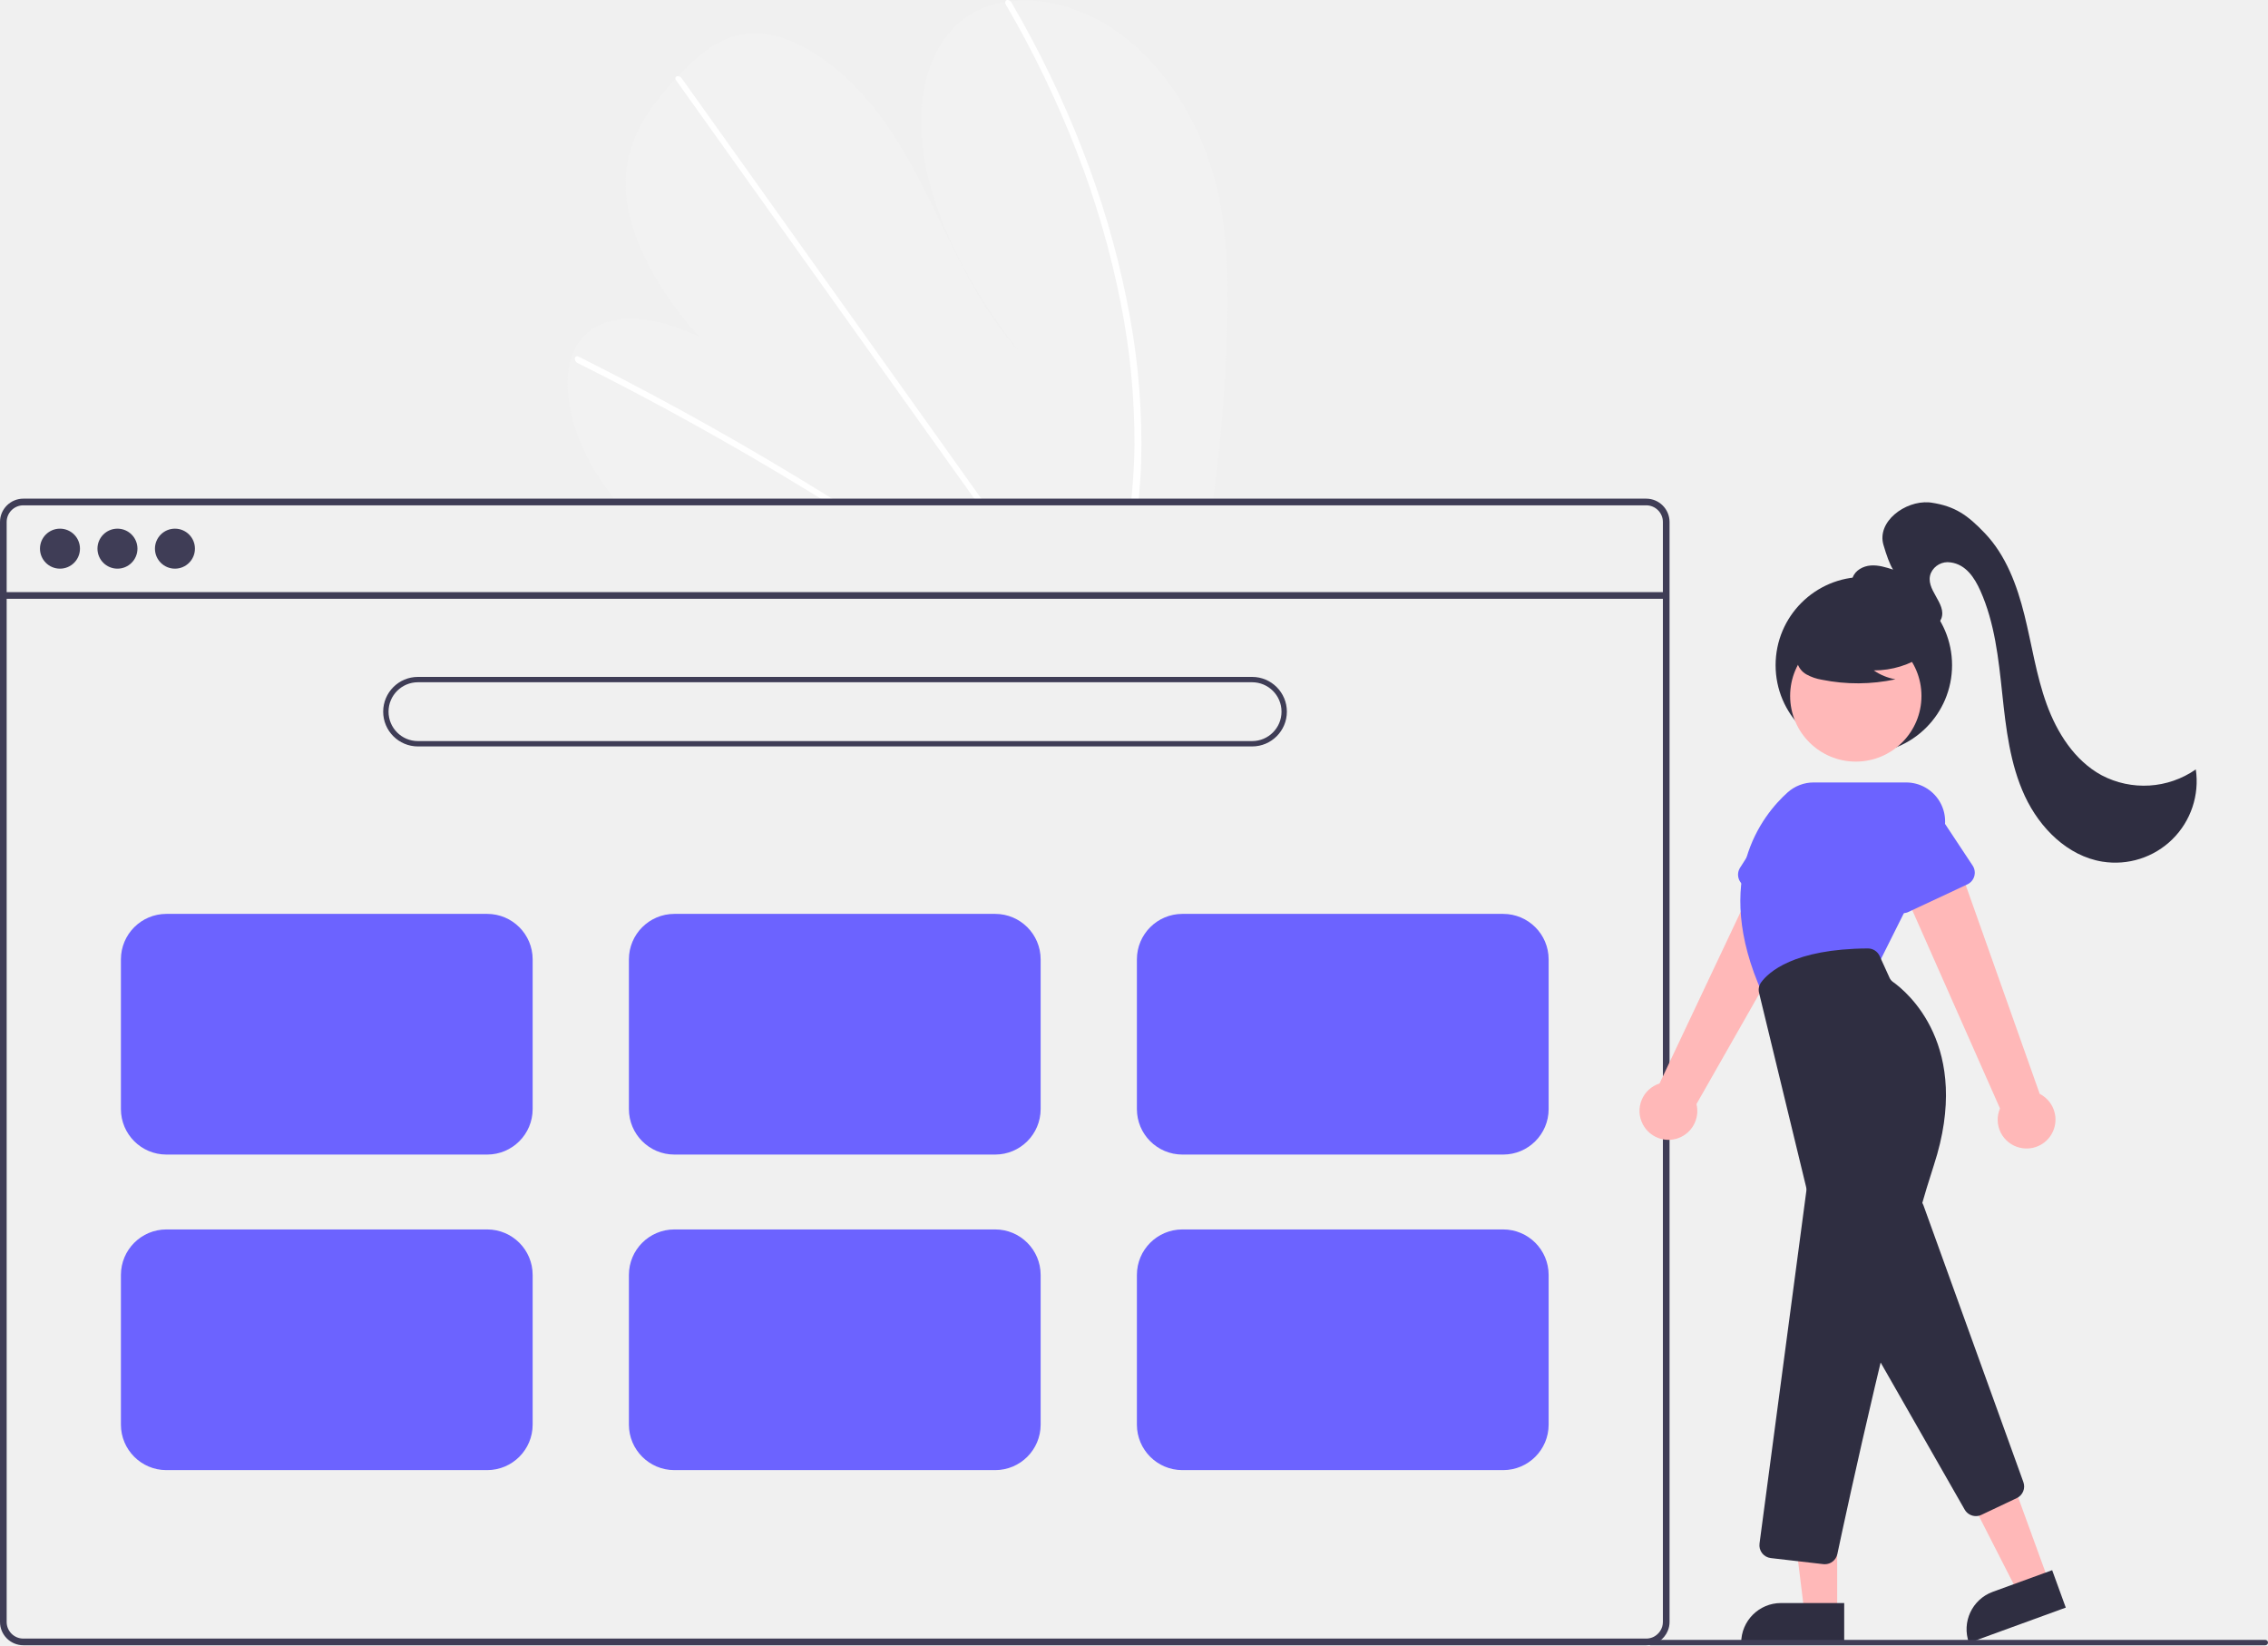
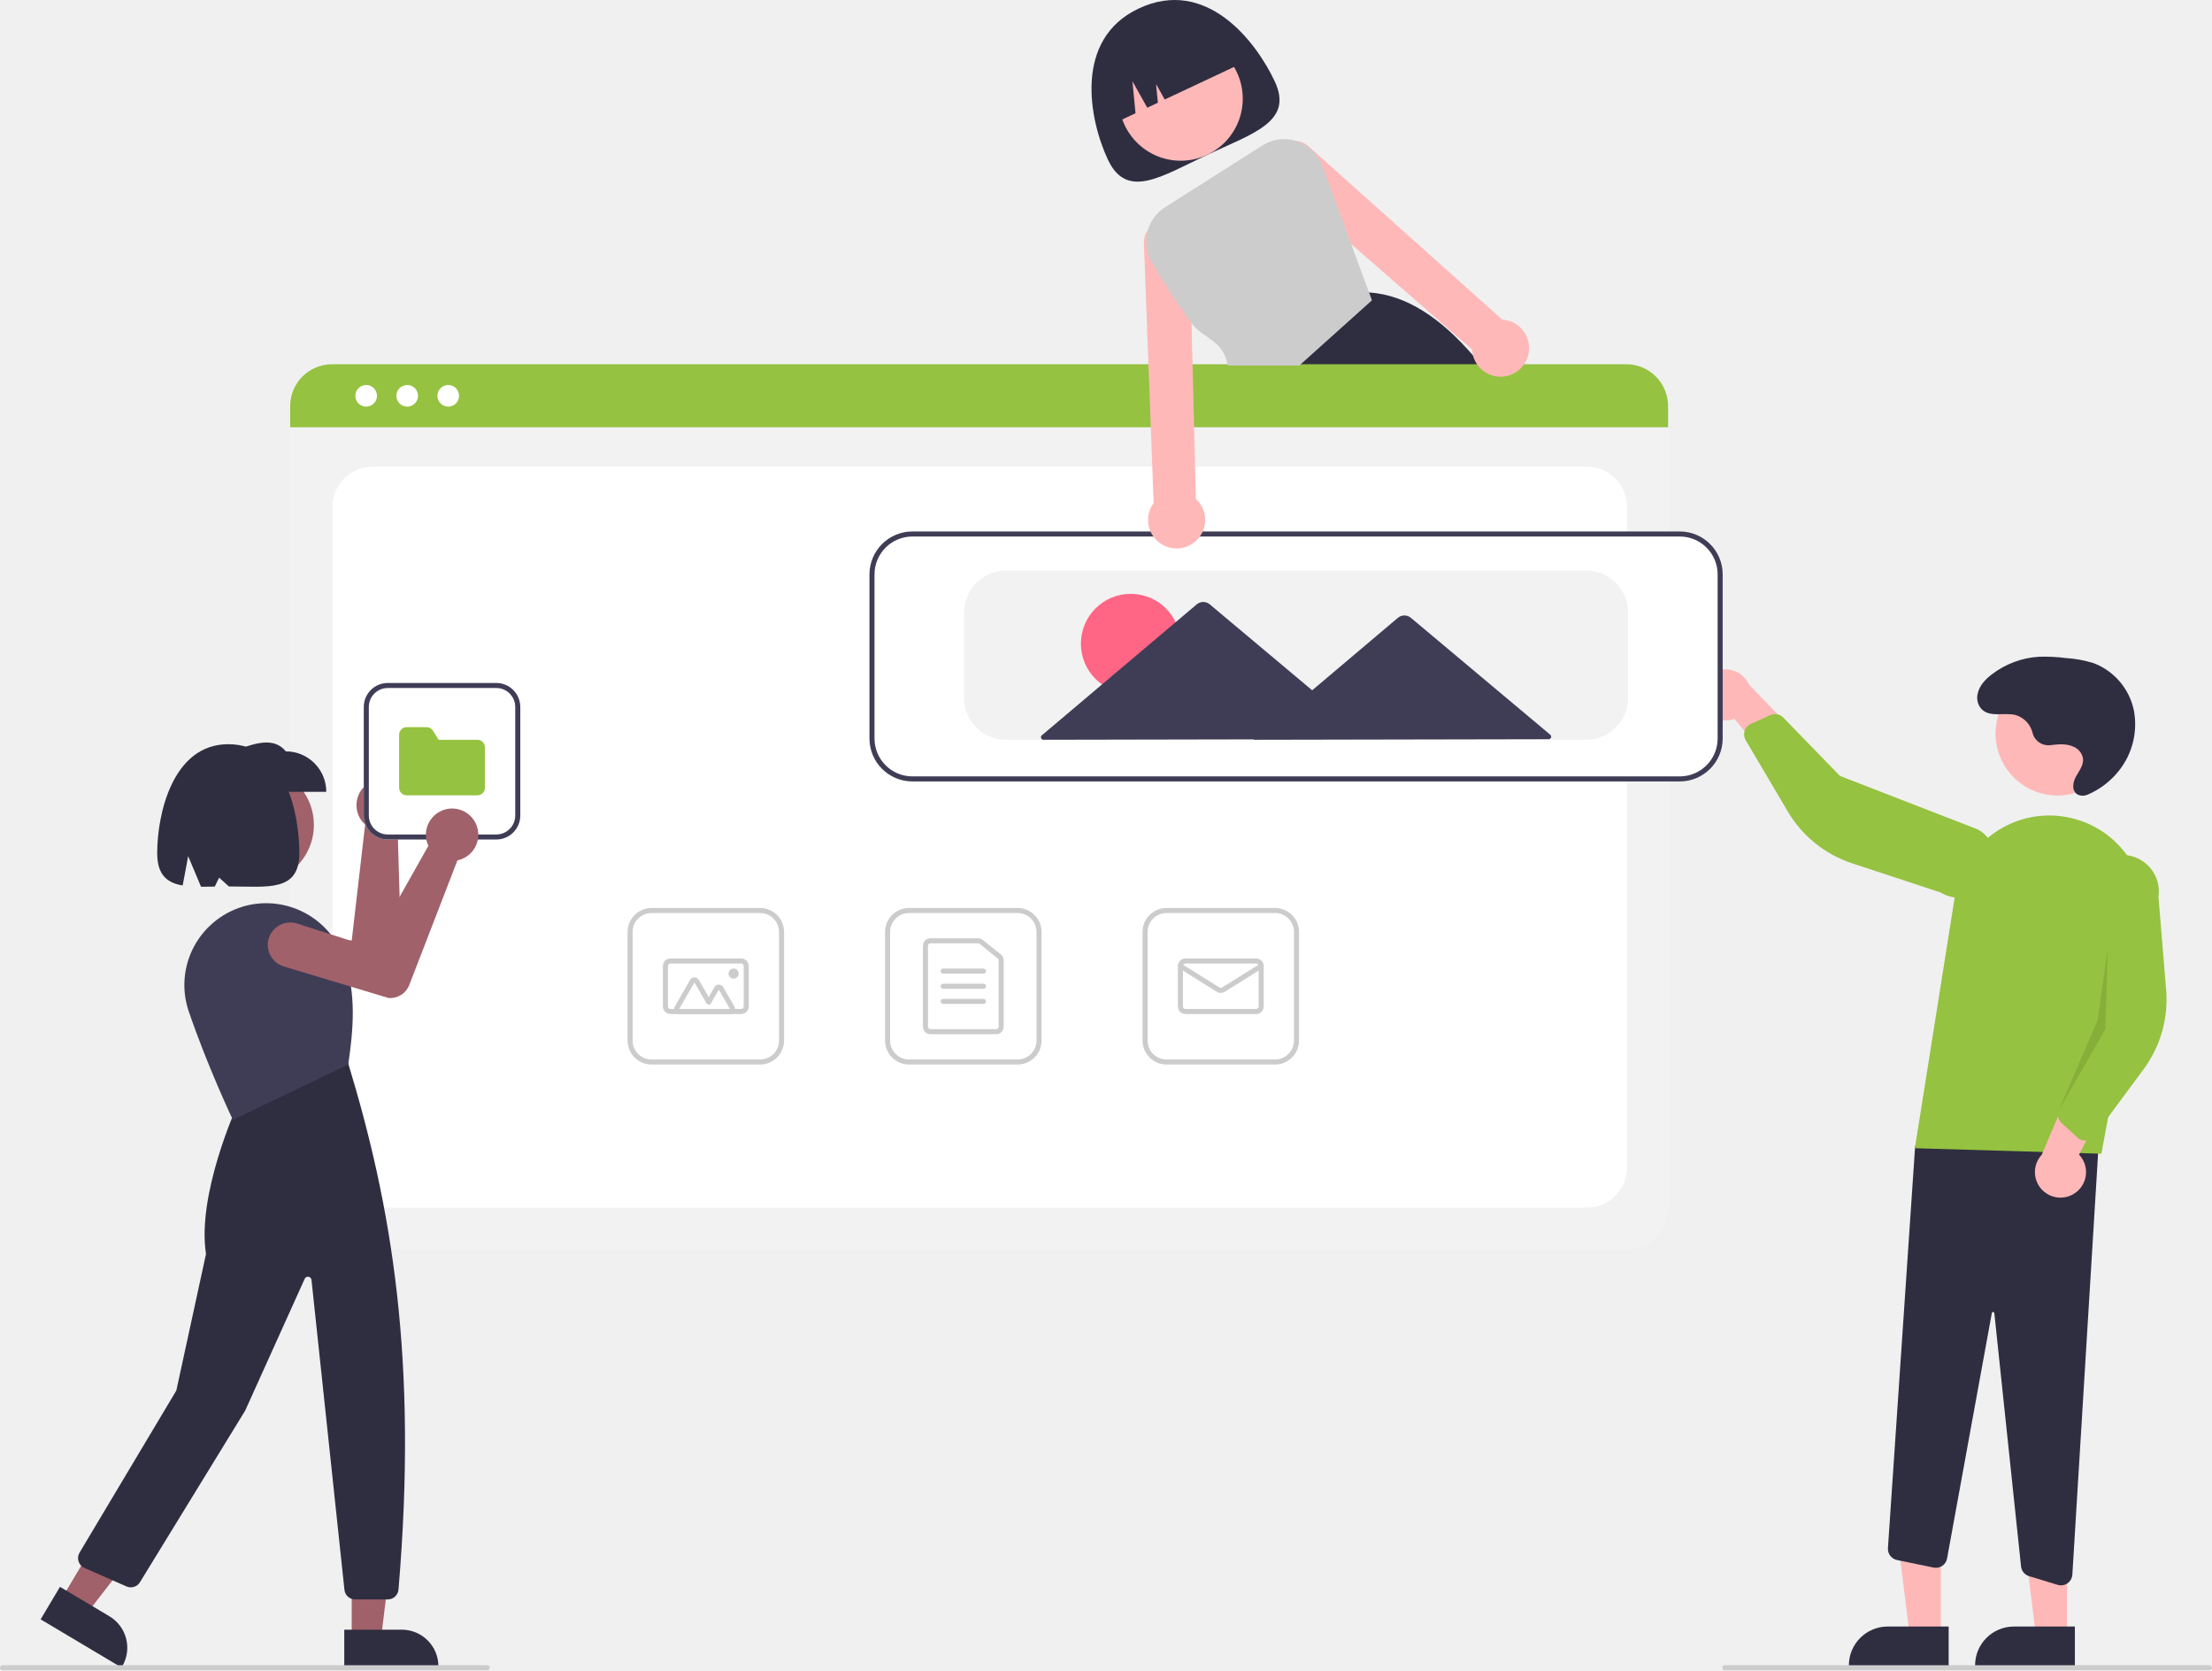
- <svg xmlns="http://www.w3.org/2000/svg" id="aee208a0-d3af-4f9e-8f7e-ec9443f0f7b7" data-name="Layer 1" width="848.284" height="615.234" viewBox="0 0 848.284 615.234">
-   <path d="M634.899,256.958a554.592,554.592,0,0,1-5.228,71.262c-.115.829-.239,1.659-.354,2.488L406.04,329.46c-.656-.824-1.301-1.657-1.926-2.501-2.085-2.792-4.038-5.663-5.832-8.633-8.62-14.308-12.567-31.061-8.612-42.619l.071-.18a20.281,20.281,0,0,1,3.958-6.878c9.017-10.15,27.248-8.458,43.792-.265-14.839-16.243-26.655-36.739-27.553-55.035-.88-17.845,8.451-30.593,18.572-41.427.332-.358.664-.706.996-1.054.161-.179.332-.348.493-.527,7.896-8.256,17.102-16.395,30.427-15.41,14.614,1.082,30.816,13.322,42.177,27.586,11.36,14.254,18.91,30.446,26.562,46.249,7.662,15.793,15.951,31.99,28.246,45.489C540.758,253.192,527.332,229.226,522.372,205.918s-.595-45.694,14.247-56.671a34.713,34.713,0,0,1,15.205-6.135c.64-.106,1.291-.193,1.951-.269,13.739-1.563,30.143,3.188,44.1,14.547,15.37,12.506,26.027,31.046,31.329,48.646C634.505,223.635,635.07,240.578,634.899,256.958Z" transform="translate(-175.858 -142.383)" fill="#f2f2f2" />
-   <path d="M488.818,329.923l-4.269-.024q-2.033-1.271-4.086-2.513c-.847-.535-1.704-1.05-2.562-1.574q-21.243-12.974-42.751-24.889Q413.661,288.997,391.956,278.171a1.789,1.789,0,0,1-1.029-2.046.515.515,0,0,1,.071-.15c.202-.379.653-.536,1.311-.213,1.775.89,3.56,1.78,5.335,2.69q21.764,11.012,43.342,23.123,21.563,12.106,42.879,25.28c.299.182.598.373.897.555C486.118,328.247,487.463,329.085,488.818,329.923Z" transform="translate(-175.858 -142.383)" fill="#fff" />
-   <path d="M543.868,330.23l-2.64-.015c-.595-.833-1.181-1.667-1.776-2.5q-20.985-29.428-41.962-58.855-34.351-48.178-68.682-96.355a1.7,1.7,0,0,1-.297-.582c-.196-.711.327-1.128.996-1.054a2.006,2.006,0,0,1,1.395.888q19.259,27.018,38.509,54.016,34.173,47.937,68.336,95.863c1.449,2.028,2.897,4.066,4.346,6.094C542.687,328.564,543.282,329.397,543.868,330.23Z" transform="translate(-175.858 -142.383)" fill="#fff" />
-   <path d="M602.684,314.899c-.135,4.449-.429,8.828-.814,13.166q-.112,1.244-.224,2.489l-2.77-.015c.085-.829.169-1.659.244-2.489.585-6.267,1.001-12.605,1.057-19.114a266.656,266.656,0,0,0-5.25-53.75,334.665,334.665,0,0,0-16.259-55.842A383.492,383.492,0,0,0,552.068,144.093a1.476,1.476,0,0,1-.245-.981c.114-.789,1.165-1.024,1.951-.269a2.293,2.293,0,0,1,.397.502q1.917,3.296,3.763,6.611a383.228,383.228,0,0,1,25.461,55.443,333.081,333.081,0,0,1,15.157,55.926A263.074,263.074,0,0,1,602.684,314.899Z" transform="translate(-175.858 -142.383)" fill="#fff" />
-   <path d="M791.578,328.857h-607a8.728,8.728,0,0,0-8.72,8.72v411.32a8.728,8.728,0,0,0,8.72,8.72h607a8.712,8.712,0,0,0,6.63-3.06,2.043,2.043,0,0,0,.19-.24,8.166,8.166,0,0,0,1.25-2.11,8.507,8.507,0,0,0,.66-3.31V337.577A8.73,8.73,0,0,0,791.578,328.857Zm6.24,420.04a6.175,6.175,0,0,1-1.03,3.42,6.446,6.446,0,0,1-2.36,2.12,6.184,6.184,0,0,1-2.85.69h-607a6.238,6.238,0,0,1-6.23-6.23V337.577a6.238,6.238,0,0,1,6.23-6.23h607a6.239,6.239,0,0,1,6.24,6.23Z" transform="translate(-175.858 -142.383)" fill="#3f3d56" />
-   <rect x="1.243" y="221.423" width="621.957" height="2.493" fill="#3f3d56" />
-   <circle cx="22.432" cy="205.17" r="7.478" fill="#3f3d56" />
-   <circle cx="43.932" cy="205.17" r="7.478" fill="#3f3d56" />
-   <circle cx="65.433" cy="205.17" r="7.478" fill="#3f3d56" />
-   <path d="M644.177,421.509h-312a13,13,0,0,1,0-26h312a13,13,0,0,1,0,26Zm-312-24a11,11,0,0,0,0,22h312a11,11,0,0,0,0-22Z" transform="translate(-175.858 -142.383)" fill="#3f3d56" />
-   <path d="M358.083,574.127h-120a17.019,17.019,0,0,1-17-17v-56a17.019,17.019,0,0,1,17-17h120a17.019,17.019,0,0,1,17,17v56A17.019,17.019,0,0,1,358.083,574.127Z" transform="translate(-175.858 -142.383)" fill="#6c63ff" />
-   <path d="M548.083,574.127h-120a17.019,17.019,0,0,1-17-17v-56a17.019,17.019,0,0,1,17-17h120a17.019,17.019,0,0,1,17,17v56A17.019,17.019,0,0,1,548.083,574.127Z" transform="translate(-175.858 -142.383)" fill="#6c63ff" />
-   <path d="M738.083,574.127h-120a17.019,17.019,0,0,1-17-17v-56a17.019,17.019,0,0,1,17-17h120a17.019,17.019,0,0,1,17,17v56A17.019,17.019,0,0,1,738.083,574.127Z" transform="translate(-175.858 -142.383)" fill="#6c63ff" />
-   <path d="M358.083,692.127h-120a17.019,17.019,0,0,1-17-17v-56a17.019,17.019,0,0,1,17-17h120a17.019,17.019,0,0,1,17,17v56A17.019,17.019,0,0,1,358.083,692.127Z" transform="translate(-175.858 -142.383)" fill="#6c63ff" />
-   <path d="M548.083,692.127h-120a17.019,17.019,0,0,1-17-17v-56a17.019,17.019,0,0,1,17-17h120a17.019,17.019,0,0,1,17,17v56A17.019,17.019,0,0,1,548.083,692.127Z" transform="translate(-175.858 -142.383)" fill="#6c63ff" />
-   <path d="M738.083,692.127h-120a17.019,17.019,0,0,1-17-17v-56a17.019,17.019,0,0,1,17-17h120a17.019,17.019,0,0,1,17,17v56A17.019,17.019,0,0,1,738.083,692.127Z" transform="translate(-175.858 -142.383)" fill="#6c63ff" />
-   <circle cx="697.115" cy="248.744" r="33" fill="#2f2e41" />
-   <path d="M790.301,562.796a10.743,10.743,0,0,1,6.253-15.24l41.816-88.459,19.128,13.413-47.119,82.735a10.801,10.801,0,0,1-20.078,7.551Z" transform="translate(-175.858 -142.383)" fill="#ffb8b8" />
-   <path d="M826.133,470.841a4.812,4.812,0,0,1,.552-3.973l13.001-20.382a13.377,13.377,0,0,1,24.456,10.85l-6.549,23.353a4.817,4.817,0,0,1-6.604,3.096L828.78,473.855A4.811,4.811,0,0,1,826.133,470.841Z" transform="translate(-175.858 -142.383)" fill="#6c63ff" />
-   <path d="M931.348,571.566a10.743,10.743,0,0,1-7.445-14.694l-39.602-89.472,22.655-5.706,31.804,89.742a10.801,10.801,0,0,1-7.412,20.13Z" transform="translate(-175.858 -142.383)" fill="#ffb8b8" />
-   <polygon points="766.285 591.358 754.765 595.553 733.105 553.115 750.107 546.924 766.285 591.358" fill="#ffb8b8" />
-   <path d="M923.479,735.693H947.123a0,0,0,0,1,0,0v14.887a0,0,0,0,1,0,0H908.592a0,0,0,0,1,0,0v0A14.887,14.887,0,0,1,923.479,735.693Z" transform="translate(-374.1125 219.9076) rotate(-20.00652)" fill="#2f2e41" />
-   <path d="M910.695,706.898l-43.887-76.802a4.822,4.822,0,0,1,.052-4.868l19.762-32.937a4.817,4.817,0,0,1,8.661.841l37.364,103.468a4.799,4.799,0,0,1-2.469,5.99l-13.239,6.271a4.774,4.774,0,0,1-2.044.459A4.84,4.84,0,0,1,910.695,706.898Z" transform="translate(-175.858 -142.383)" fill="#2f2e41" />
-   <circle cx="694.111" cy="260.239" r="24.561" fill="#ffb8b8" />
-   <path d="M835.034,513.874c-19.342-42.889.157-66.859,9.439-75.173a14.557,14.557,0,0,1,9.73-3.721h34.599a14.576,14.576,0,0,1,13.038,21.095l-23.13,46.259-43.488,11.96Z" transform="translate(-175.858 -142.383)" fill="#6c63ff" />
-   <path d="M885.651,483.434a4.812,4.812,0,0,1-2.645-3.015l-6.924-23.163a13.377,13.377,0,0,1,24.198-11.413l13.39,20.223a4.817,4.817,0,0,1-1.974,7.022l-22.033,10.314A4.811,4.811,0,0,1,885.651,483.434Z" transform="translate(-175.858 -142.383)" fill="#6c63ff" />
-   <polygon points="687.147 602.955 674.887 602.954 669.055 555.666 687.149 555.667 687.147 602.955" fill="#ffb8b8" />
-   <path d="M666.13,599.451h23.644a0,0,0,0,1,0,0v14.887a0,0,0,0,1,0,0H651.243a0,0,0,0,1,0,0v0A14.887,14.887,0,0,1,666.13,599.451Z" fill="#2f2e41" />
-   <path d="M857.81,727.286l-19.629-2.264a4.818,4.818,0,0,1-4.223-5.42l17.518-131.9a3.75,3.75,0,0,0-.073-1.377l-17.608-72.645a4.761,4.761,0,0,1,.754-3.926c2.73-3.764,12.086-12.537,39.914-12.703h.03a4.834,4.834,0,0,1,4.397,2.827l3.712,8.166a3.763,3.763,0,0,0,1.253,1.513c5.11,3.617,29.862,23.918,15.328,68.489-14.285,43.807-32.587,128.855-36.111,145.459a4.791,4.791,0,0,1-4.698,3.814A4.925,4.925,0,0,1,857.81,727.286Z" transform="translate(-175.858 -142.383)" fill="#2f2e41" />
-   <path d="M895.777,387.173A33.405,33.405,0,0,1,876.686,393.073a20.471,20.471,0,0,0,8.114,3.338,67.359,67.359,0,0,1-27.514.155,17.807,17.807,0,0,1-5.76-1.978,7.289,7.289,0,0,1-3.555-4.755c-.604-3.449,2.083-6.582,4.876-8.693A35.967,35.967,0,0,1,883.071,375.1c3.376.873,6.759,2.347,8.951,5.059s2.843,6.891.753,9.684Z" transform="translate(-175.858 -142.383)" fill="#2f2e41" />
-   <path d="M879.378,370.088c-2.806-.934-5.693-1.914-7.916-3.864s-3.634-5.139-2.635-7.922c.963-2.682,3.896-4.248,6.738-4.459s5.638.669,8.351,1.537c-1.227-1.854-2.495-5.449-3.605-9.241-2.532-8.652,8.02-16.553,17.011-15.901q.397.029.769.083c9.066,1.323,13.769,4.781,20.101,11.403,7.921,8.284,12.063,19.461,14.837,30.582s4.403,22.564,8.305,33.341S951.817,426.785,961.88,432.271a33.982,33.982,0,0,0,35.26-2.173,30.442,30.442,0,0,1-34.972,34.484c-12.992-2.098-23.4-12.563-28.958-24.491s-7.077-25.281-8.471-38.367-2.807-26.434-8.185-38.445c-2.177-4.861-5.381-9.809-11.107-10.585a6.89,6.89,0,0,0-7.387,3.959c-2.518,6.094,6.096,11.254,3.889,17.061a6.393,6.393,0,0,1-5.692,3.887c-4.164.274-7.584-2.113-10.806-4.416C878.859,368.472,879.378,370.088,879.378,370.088Z" transform="translate(-175.858 -142.383)" fill="#2f2e41" />
-   <path d="M1023.142,757.617h-230a1,1,0,0,1,0-2h230a1,1,0,0,1,0,2Z" transform="translate(-175.858 -142.383)" fill="#3f3d56" />
+ <svg xmlns="http://www.w3.org/2000/svg" id="a27520da-4319-485c-96d7-e776d7397e13" data-name="Layer 1" width="876.272" height="661.473" viewBox="0 0 876.272 661.473">
+   <path d="M685.834,138.655c7.516,15.995-8.411,20.526-26.655,29.099s-31.898,17.942-39.414,1.947-13.615-47.743,12.195-59.871C658.66,97.284,678.318,122.659,685.834,138.655Z" transform="translate(-180.8642 -106.4605)" fill="#2f2e41" />
+   <circle cx="467.746" cy="39.089" r="24.561" fill="#ffb8b8" />
+   <path d="M770.29,254.473c-.85-1.11-1.7-2.2-2.56-3.26q-1.665-2.07-3.35-4.01c-12.73-14.69-26.27-23.94-41.18-24.93h-.02l-.22-.02-29.71,28.96-10.1,9.84.22.54,5.45,13.57h95.49A234.834,234.834,0,0,0,770.29,254.473Z" transform="translate(-180.8642 -106.4605)" fill="#2f2e41" />
+   <path d="M621.902,155.438l0,0,8.792-4.131-1.225-12.683,5.879,10.496,4.202-1.975-.714-7.399,3.43,6.123,31.224-14.673,0,0a26,26,0,0,0-34.589-12.474l-4.525,2.126A26,26,0,0,0,621.902,155.438Z" transform="translate(-180.8642 -106.4605)" fill="#2f2e41" />
+   <path d="M825.39,601.261H312.552a16.519,16.519,0,0,1-16.5-16.5V276.607a12.102,12.102,0,0,1,12.088-12.088H829.593a12.311,12.311,0,0,1,12.297,12.297V584.761A16.519,16.519,0,0,1,825.39,601.261Z" transform="translate(-180.8642 -106.4605)" fill="#f2f2f2" />
+   <path d="M328.552,584.761h480.839a16,16,0,0,0,16-16V307.213a16,16,0,0,0-16-16H328.552a16,16,0,0,0-16,16V568.761A16,16,0,0,0,328.552,584.761Z" transform="translate(-180.8642 -106.4605)" fill="#fff" />
+   <path d="M841.66,275.663H295.82v-8.4a16.574,16.574,0,0,1,16.56-16.55H825.1a16.574,16.574,0,0,1,16.56,16.55Z" transform="translate(-180.8642 -106.4605)" fill="#95c240" />
+   <circle cx="145.051" cy="156.752" r="4.283" fill="#fff" />
+   <circle cx="161.31" cy="156.752" r="4.283" fill="#fff" />
+   <circle cx="177.569" cy="156.752" r="4.283" fill="#fff" />
+   <path d="M583.974,528.04h-43a9.511,9.511,0,0,1-9.5-9.5v-43a9.511,9.511,0,0,1,9.5-9.5h43a9.511,9.511,0,0,1,9.5,9.5v43A9.511,9.511,0,0,1,583.974,528.04Zm-43-60a7.508,7.508,0,0,0-7.5,7.5v43a7.508,7.508,0,0,0,7.5,7.5h43a7.508,7.508,0,0,0,7.5-7.5v-43a7.508,7.508,0,0,0-7.5-7.5Z" transform="translate(-180.8642 -106.4605)" fill="#ccc" />
+   <path d="M575.474,516.04h-26a3.003,3.003,0,0,1-3-3v-32a3.003,3.003,0,0,1,3-3h18.839a3.007,3.007,0,0,1,1.879.662l7.16,5.754a2.984,2.984,0,0,1,1.121,2.338v26.246A3.003,3.003,0,0,1,575.474,516.04Zm-26-36a1.001,1.001,0,0,0-1,1v32a1.001,1.001,0,0,0,1,1h26a1.001,1.001,0,0,0,1-1v-26.246a.995.995,0,0,0-.374-.779l-7.161-5.754a1.002,1.002,0,0,0-.626-.22Z" transform="translate(-180.8642 -106.4605)" fill="#ccc" />
+   <path d="M570.474,492.04h-16a1,1,0,0,1,0-2h16a1,1,0,0,1,0,2Z" transform="translate(-180.8642 -106.4605)" fill="#ccc" />
+   <path d="M570.474,498.04h-16a1,1,0,0,1,0-2h16a1,1,0,0,1,0,2Z" transform="translate(-180.8642 -106.4605)" fill="#ccc" />
+   <path d="M570.474,504.04h-16a1,1,0,0,1,0-2h16a1,1,0,0,1,0,2Z" transform="translate(-180.8642 -106.4605)" fill="#ccc" />
+   <path d="M685.974,528.04h-43a9.511,9.511,0,0,1-9.5-9.5v-43a9.511,9.511,0,0,1,9.5-9.5h43a9.511,9.511,0,0,1,9.5,9.5v43A9.511,9.511,0,0,1,685.974,528.04Zm-43-60a7.508,7.508,0,0,0-7.5,7.5v43a7.508,7.508,0,0,0,7.5,7.5h43a7.508,7.508,0,0,0,7.5-7.5v-43a7.508,7.508,0,0,0-7.5-7.5Z" transform="translate(-180.8642 -106.4605)" fill="#ccc" />
+   <path d="M678.474,508.04h-28a3.003,3.003,0,0,1-3-3v-16a3.003,3.003,0,0,1,3-3h28a3.003,3.003,0,0,1,3,3v16A3.003,3.003,0,0,1,678.474,508.04Zm-28-20a1.001,1.001,0,0,0-1,1v16a1.001,1.001,0,0,0,1,1h28a1.001,1.001,0,0,0,1-1v-16a1.001,1.001,0,0,0-1-1Z" transform="translate(-180.8642 -106.4605)" fill="#ccc" />
+   <path d="M664.474,499.678a3.003,3.003,0,0,1-1.59-.453l-14.94-9.337a1,1,0,0,1,1.061-1.696l14.94,9.337a1.006,1.006,0,0,0,1.06,0l14.939-9.337a1,1,0,0,1,1.061,1.696l-14.939,9.337A3.004,3.004,0,0,1,664.474,499.678Z" transform="translate(-180.8642 -106.4605)" fill="#ccc" />
+   <path d="M481.974,528.04h-43a9.511,9.511,0,0,1-9.5-9.5v-43a9.511,9.511,0,0,1,9.5-9.5h43a9.511,9.511,0,0,1,9.5,9.5v43A9.511,9.511,0,0,1,481.974,528.04Zm-43-60a7.508,7.508,0,0,0-7.5,7.5v43a7.508,7.508,0,0,0,7.5,7.5h43a7.508,7.508,0,0,0,7.5-7.5v-43a7.508,7.508,0,0,0-7.5-7.5Z" transform="translate(-180.8642 -106.4605)" fill="#ccc" />
+   <path d="M474.474,508.04h-28a3.003,3.003,0,0,1-3-3v-16a3.003,3.003,0,0,1,3-3h28a3.003,3.003,0,0,1,3,3v16A3.003,3.003,0,0,1,474.474,508.04Zm-28-20a1.001,1.001,0,0,0-1,1v16a1.001,1.001,0,0,0,1,1h28a1.001,1.001,0,0,0,1-1v-16a1.001,1.001,0,0,0-1-1Z" transform="translate(-180.8642 -106.4605)" fill="#ccc" />
+   <path d="M470.036,508.04h-20.124a2,2,0,0,1-1.732-3l6.062-10.5a2,2,0,0,1,3.464,0l3.915,6.781,2.268-3.929a2,2,0,0,1,3.464,0l4.415,7.647a2,2,0,0,1-1.732,3Zm0-2h0l-4.415-7.647-3.134,5.429a1.0 1,0,0,1-.866.5h0a1.0 1,0,0,1-.866-.5l-4.781-8.281-6.062,10.5Z" transform="translate(-180.8642 -106.4605)" fill="#ccc" />
+   <circle cx="290.61" cy="385.579" r="2" fill="#ccc" />
+   <polygon points="768.825 648.15 756.565 648.149 750.733 600.861 768.827 600.862 768.825 648.15" fill="#ffb8b8" />
+   <path d="M952.816,766.494l-39.531-.001v-.5a15.386,15.386,0,0,1,15.386-15.386h.001l24.144.001Z" transform="translate(-180.8642 -106.4605)" fill="#2f2e41" />
+   <polygon points="818.825 648.15 806.565 648.149 800.733 600.861 818.827 600.862 818.825 648.15" fill="#ffb8b8" />
+   <path d="M1002.816,766.494l-39.531-.001v-.5a15.386,15.386,0,0,1,15.386-15.386h.001l24.144.001Z" transform="translate(-180.8642 -106.4605)" fill="#2f2e41" />
+   <path d="M996.014,734.111l-11.354-3.454a4.493,4.493,0,0,1-3.166-3.833L970.908,626.498a.48.48,0,0,0-.479-.447.469.469,0,0,0-.51.409l-17.731,97.199a4.5,4.5,0,0,1-5.335,3.6L932.342,724.269a4.516,4.516,0,0,1-3.582-4.712l10.785-159.312,73.138-7.892-10.868,177.727a4.505,4.505,0,0,1-4.484,4.228A4.526,4.526,0,0,1,996.014,734.111Z" transform="translate(-180.8642 -106.4605)" fill="#2f2e41" />
+   <circle cx="815.08" cy="290.487" r="24.561" fill="#ffb8b8" />
+   <path d="M939.433,561.18l15.858-99.851a37.857,37.857,0,0,1,48.005-30.399h0a37.743,37.743,0,0,1,26.601,43.262l-16.591,89.172Z" transform="translate(-180.8642 -106.4605)" fill="#95c240" />
+   <path d="M1002.725,579.046a10.056,10.056,0,0,0,1.747-15.32l16.396-31.751-18.465,1.97-12.739,29.849a10.11,10.11,0,0,0,13.061,15.251Z" transform="translate(-180.8642 -106.4605)" fill="#ffb8b8" />
+   <path d="M1006.236,558.126a4.506,4.506,0,0,1-2.426-1.151l-6.273-5.797a4.515,4.515,0,0,1-1.092-5.054l12.537-29.718-1.779-58.72a14.497,14.497,0,1,1,28.727,3.919l3.041,36.912a46.373,46.373,0,0,1-8.938,31.397l-19.552,26.432a4.505,4.505,0,0,1-3.195,1.804A4.455,4.455,0,0,1,1006.236,558.126Z" transform="translate(-180.8642 -106.4605)" fill="#95c240" />
+   <path d="M854.505,383.566a10.056,10.056,0,0,0,13.426,7.582l22.846,27.478,5.385-17.772-22.52-23.369a10.11,10.11,0,0,0-19.137,6.081Z" transform="translate(-180.8642 -106.4605)" fill="#ffb8b8" />
+   <path d="M872.401,394.955a4.506,4.506,0,0,1,2.006-1.786l7.784-3.517a4.515,4.515,0,0,1,5.08.965l22.478,23.132,54.766,21.257a14.497,14.497,0,1,1-14.809,24.926l-35.177-11.592a46.374,46.374,0,0,1-25.427-20.472l-16.717-28.31a4.505,4.505,0,0,1-.415-3.646A4.454,4.454,0,0,1,872.401,394.955Z" transform="translate(-180.8642 -106.4605)" fill="#95c240" />
+   <polygon points="835.002 375.652 834.002 407.652 815.58 439.663 830.962 403.99 835.002 375.652" opacity="0.1" />
+   <path d="M993.13,401.563a6.423,6.423,0,0,1-7.031-4.702,9.764,9.764,0,0,0-6.951-7.274c-4.505-1.029-10.012,1.091-13.314-2.322a6.637,6.637,0,0,1-1.575-5.842c.608-3.317,2.981-5.823,5.563-7.827a34.062,34.062,0,0,1,18.866-7.051,67.677,67.677,0,0,1,10.621.528,47.009,47.009,0,0,1,10.864,1.985,25.576,25.576,0,0,1,16.002,18.68,29.528,29.528,0,0,1-6.057,24.13,31.702,31.702,0,0,1-12.161,9.259,4.744,4.744,0,0,1-3.606.183c-2.957-1.176-2.474-4.839-1.126-7.283,1.443-2.615,3.663-5.146,2.503-8.329a6.302,6.302,0,0,0-3.127-3.366c-2.94-1.499-6.228-1.145-9.389-.78Z" transform="translate(-180.8642 -106.4605)" fill="#2f2e41" />
+   <path d="M846.297,415.433h-304a16.519,16.519,0,0,1-16.5-16.5v-65a16.519,16.519,0,0,1,16.5-16.5h304a16.519,16.519,0,0,1,16.5,16.5v65A16.519,16.519,0,0,1,846.297,415.433Z" transform="translate(-180.8642 -106.4605)" fill="#fff" />
+   <path d="M846.297,415.933h-304a17.019,17.019,0,0,1-17-17v-65a17.019,17.019,0,0,1,17-17h304a17.019,17.019,0,0,1,17,17v65A17.019,17.019,0,0,1,846.297,415.933Zm-304-97a15.017,15.017,0,0,0-15,15v65a15.017,15.017,0,0,0,15,15h304a15.017,15.017,0,0,0,15-15v-65a15.017,15.017,0,0,0-15-15Z" transform="translate(-180.8642 -106.4605)" fill="#3f3d56" />
+   <path d="M809.297,399.433h-230a16.519,16.519,0,0,1-16.5-16.5v-34a16.519,16.519,0,0,1,16.5-16.5h230a16.519,16.519,0,0,1,16.5,16.5v34A16.519,16.519,0,0,1,809.297,399.433Z" transform="translate(-180.8642 -106.4605)" fill="#f2f2f2" />
+   <circle cx="447.928" cy="254.915" r="19.732" fill="#ff6584" />
+   <path d="M795.004,397.442l-27.853-23.36-27.372-22.956a4,4,0,0,0-5.153.01l-27.283,23.062-6.664,5.633-10.048-8.427-30.537-25.611a4,4,0,0,0-5.152.01l-30.438,25.728-30.917,26.133a1.0 1,0,0,0,.647,1.764l63.387-.122,20.064-.039-.196.166,59.808-.115,57.067-.11A1.0 1,0,0,0,795.004,397.442Z" transform="translate(-180.8642 -106.4605)" fill="#3f3d56" />
+   <path d="M1056.136,767.933h-192a1,1,0,0,1,0-2h192a1,1,0,0,1,0,2Z" transform="translate(-180.8642 -106.4605)" fill="#ccc" />
+   <path d="M784.92,238.373a11.221,11.221,0,0,0-7.25-5.1,10.301,10.301,0,0,0-1.66-.21l-76.19-68.12a9.015,9.015,0,0,0-5.63-2.69,7.67,7.67,0,0,0-1.27-.04,9.055,9.055,0,0,0-5.96,15.48l29.17,25.43,47.9,41.75a11.916,11.916,0,0,0,.35,2.33,11.266,11.266,0,0,0,9.67,8.37,11.092,11.092,0,0,0,6.05-1,11.407,11.407,0,0,0,3.88-2.97c.11-.13.21-.25.31-.39a11.293,11.293,0,0,0,.63-12.84Z" transform="translate(-180.8642 -106.4605)" fill="#ffb8b8" />
+   <path d="M654.6,304.023l-.71-28.86-.6-23.95-.41-16.76-.81-32.67a9.046,9.046,0,0,0-15.71-5.25,6.923,6.923,0,0,0-.75.96,8.936,8.936,0,0,0-1.56,6.05l1.78,47.67.89,23.95,1.14,30.55a12.047,12.047,0,0,0-.89,1.41,11.248,11.248,0,0,0-.71,8.84,11.311,11.311,0,0,0,15.56,6.63,11.301,11.301,0,0,0,2.78-18.57Z" transform="translate(-180.8642 -106.4605)" fill="#ffb8b8" />
+   <path d="M723.201,222.273l-7.07-19.15-11.44-31.02a16.006,16.006,0,0,0-9.95-9.68c-.18-.06-.37-.12-.55-.17a15.984,15.984,0,0,0-13.24,1.82l-38.53,24.44a16.093,16.093,0,0,0-5.27,21.75,276.323,276.323,0,0,0,15.73,24.19c4.49,6.11,12.85,6.76,14.3,16.76h28.41l28.76-25.82Z" transform="translate(-180.8642 -106.4605)" fill="#ccc" />
+   <circle cx="101.165" cy="326.682" r="23.172" fill="#a0616a" />
+   <path d="M338.916,417.193q.343.273.664.578a10.38,10.38,0,0,1-.417,15.484,9.722,9.722,0,0,1-.814.613l1.568,52.945a8.061,8.061,0,0,1-5.545,7.867l-.096.021-42.989,4.578a8.899,8.899,0,1,1-1.722-17.713l30.644-2.699,5.3-45.851a9.876,9.876,0,0,1-.972-.99,10.38,10.38,0,0,1,14.378-14.833Z" transform="translate(-180.8642 -106.4605)" fill="#a0616a" />
+   <polygon points="139.328 649.174 150.895 649.174 156.397 604.561 139.326 604.561 139.328 649.174" fill="#a0616a" />
+   <path d="M317.242,751.858l22.778-.001h.001a14.516,14.516,0,0,1,14.516,14.516v.472l-37.294.001Z" transform="translate(-180.8642 -106.4605)" fill="#2f2e41" />
+   <polygon points="24.366 633.182 34.304 639.099 61.857 603.582 47.189 594.849 24.366 633.182" fill="#a0616a" />
+   <path d="M204.627,734.889l19.572,11.653.001 0a14.516,14.516,0,0,1,5.046,19.899l-.241.405L196.96,747.767Z" transform="translate(-180.8642 -106.4605)" fill="#2f2e41" />
+   <path d="M334.488,739.877H321.536a4.238,4.238,0,0,1-4.221-3.797L304.258,613.343a1.415,1.415,0,0,0-2.697-.433l-23.555,52.159-41.704,68.003a4.266,4.266,0,0,1-5.329,1.666l-16.66-7.33a4.247,4.247,0,0,1-1.935-6.064l38.337-64.192,11.758-54.085c-3.698-23.455,12.155-58.326,12.316-58.676l.079-.17,43.668-17.068.219.268c17.221,56.514,27.715,117.332,19.967,208.568A4.274,4.274,0,0,1,334.488,739.877Z" transform="translate(-180.8642 -106.4605)" fill="#2f2e41" />
+   <path d="M273.107,549.934l-.203-.427c-.097-.205-9.807-20.684-17.292-42.571a32.285,32.285,0,0,1,2.239-25.873,32.637,32.637,0,0,1,20.813-16.004h0A32.677,32.677,0,0,1,316.591,484.627c5.937,14.847,4.045,30.695,2.264,43.157l-.035.25-.227.109Z" transform="translate(-180.8642 -106.4605)" fill="#3f3d56" />
+   <path d="M310.124,420.054H273.33V404.015c8.076-3.208,15.978-5.937,20.756,0a16.038,16.038,0,0,1,16.038,16.038Z" transform="translate(-180.8642 -106.4605)" fill="#2f2e41" />
+   <path d="M271.293,401.185c-21.996,0-28.153,27.571-28.153,43.126,0,8.674,3.923,11.777,10.088,12.827l2.177-11.611,5.099,12.111c1.732.009,3.551-.025,5.437-.06l1.729-3.56,3.855,3.496c15.441.023,27.921,2.274,27.921-13.203C299.445,428.756,294.046,401.185,271.293,401.185Z" transform="translate(-180.8642 -106.4605)" fill="#2f2e41" />
+   <path d="M373.864,767.933h-192a1,1,0,1,1,0-2h192a1,1,0,0,1,0,2Z" transform="translate(-180.8642 -106.4605)" fill="#ccc" />
+   <path d="M377.474,438.933h-43a9.511,9.511,0,0,1-9.5-9.5v-43a9.511,9.511,0,0,1,9.5-9.5h43a9.511,9.511,0,0,1,9.5,9.5v43A9.511,9.511,0,0,1,377.474,438.933Z" transform="translate(-180.8642 -106.4605)" fill="#fff" />
+   <path d="M377.474,438.933h-43a9.511,9.511,0,0,1-9.5-9.5v-43a9.511,9.511,0,0,1,9.5-9.5h43a9.511,9.511,0,0,1,9.5,9.5v43A9.511,9.511,0,0,1,377.474,438.933Zm-43-60a7.508,7.508,0,0,0-7.5,7.5v43a7.508,7.508,0,0,0,7.5,7.5h43a7.508,7.508,0,0,0,7.5-7.5v-43a7.508,7.508,0,0,0-7.5-7.5Z" transform="translate(-180.8642 -106.4605)" fill="#3f3d56" />
+   <path d="M369.974,421.433h-28a3.003,3.003,0,0,1-3-3v-21a3.003,3.003,0,0,1,3-3h7.882a2.981,2.981,0,0,1,2.555,1.427l2.198,3.573h15.364a3.003,3.003,0,0,1,3,3v16A3.003,3.003,0,0,1,369.974,421.433Z" transform="translate(-180.8642 -106.4605)" fill="#95c240" />
+   <path d="M369.064,432.042q.21.384.388.79a10.38,10.38,0,0,1-6.393,14.109,9.72,9.72,0,0,1-.988.25l-19.099,49.405a8.061,8.061,0,0,1-8.163,5.099l-.096-.018-41.397-12.462a8.899,8.899,0,1,1,5.286-16.993l29.29,9.404,22.676-40.202a9.876,9.876,0,0,1-.511-1.289,10.38,10.38,0,0,1,19.007-8.091Z" transform="translate(-180.8642 -106.4605)" fill="#a0616a" />
</svg>
